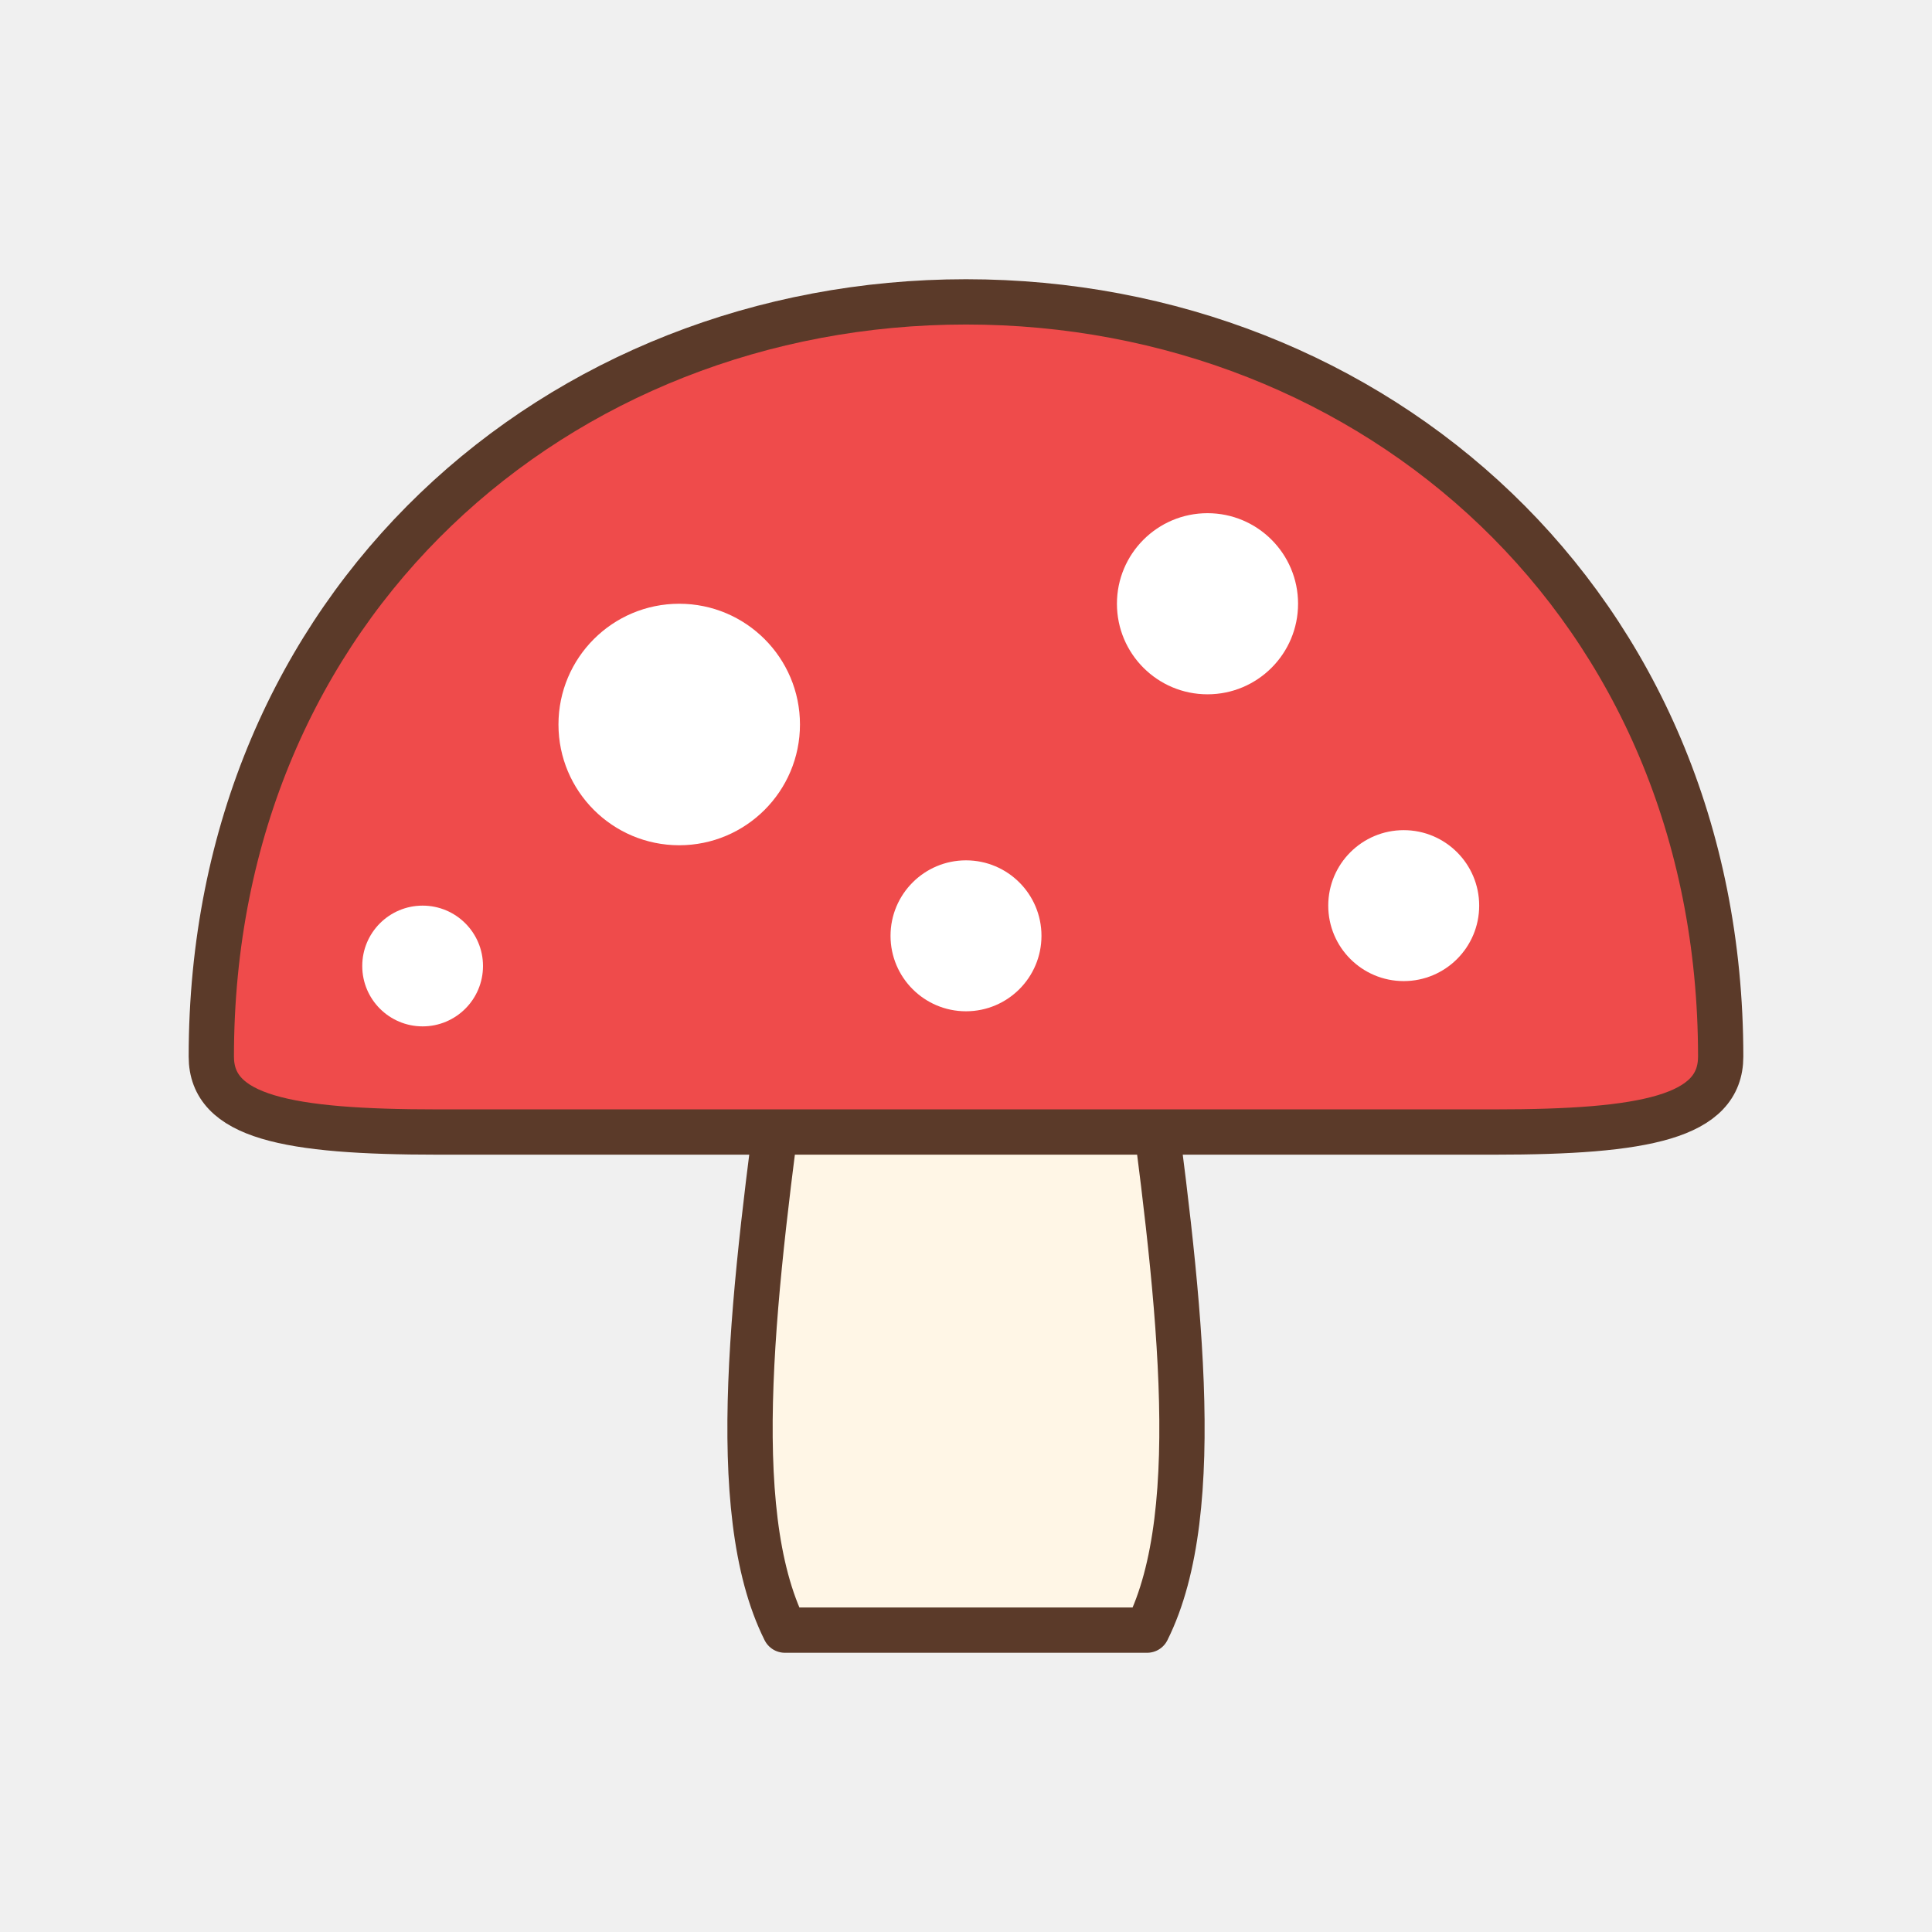
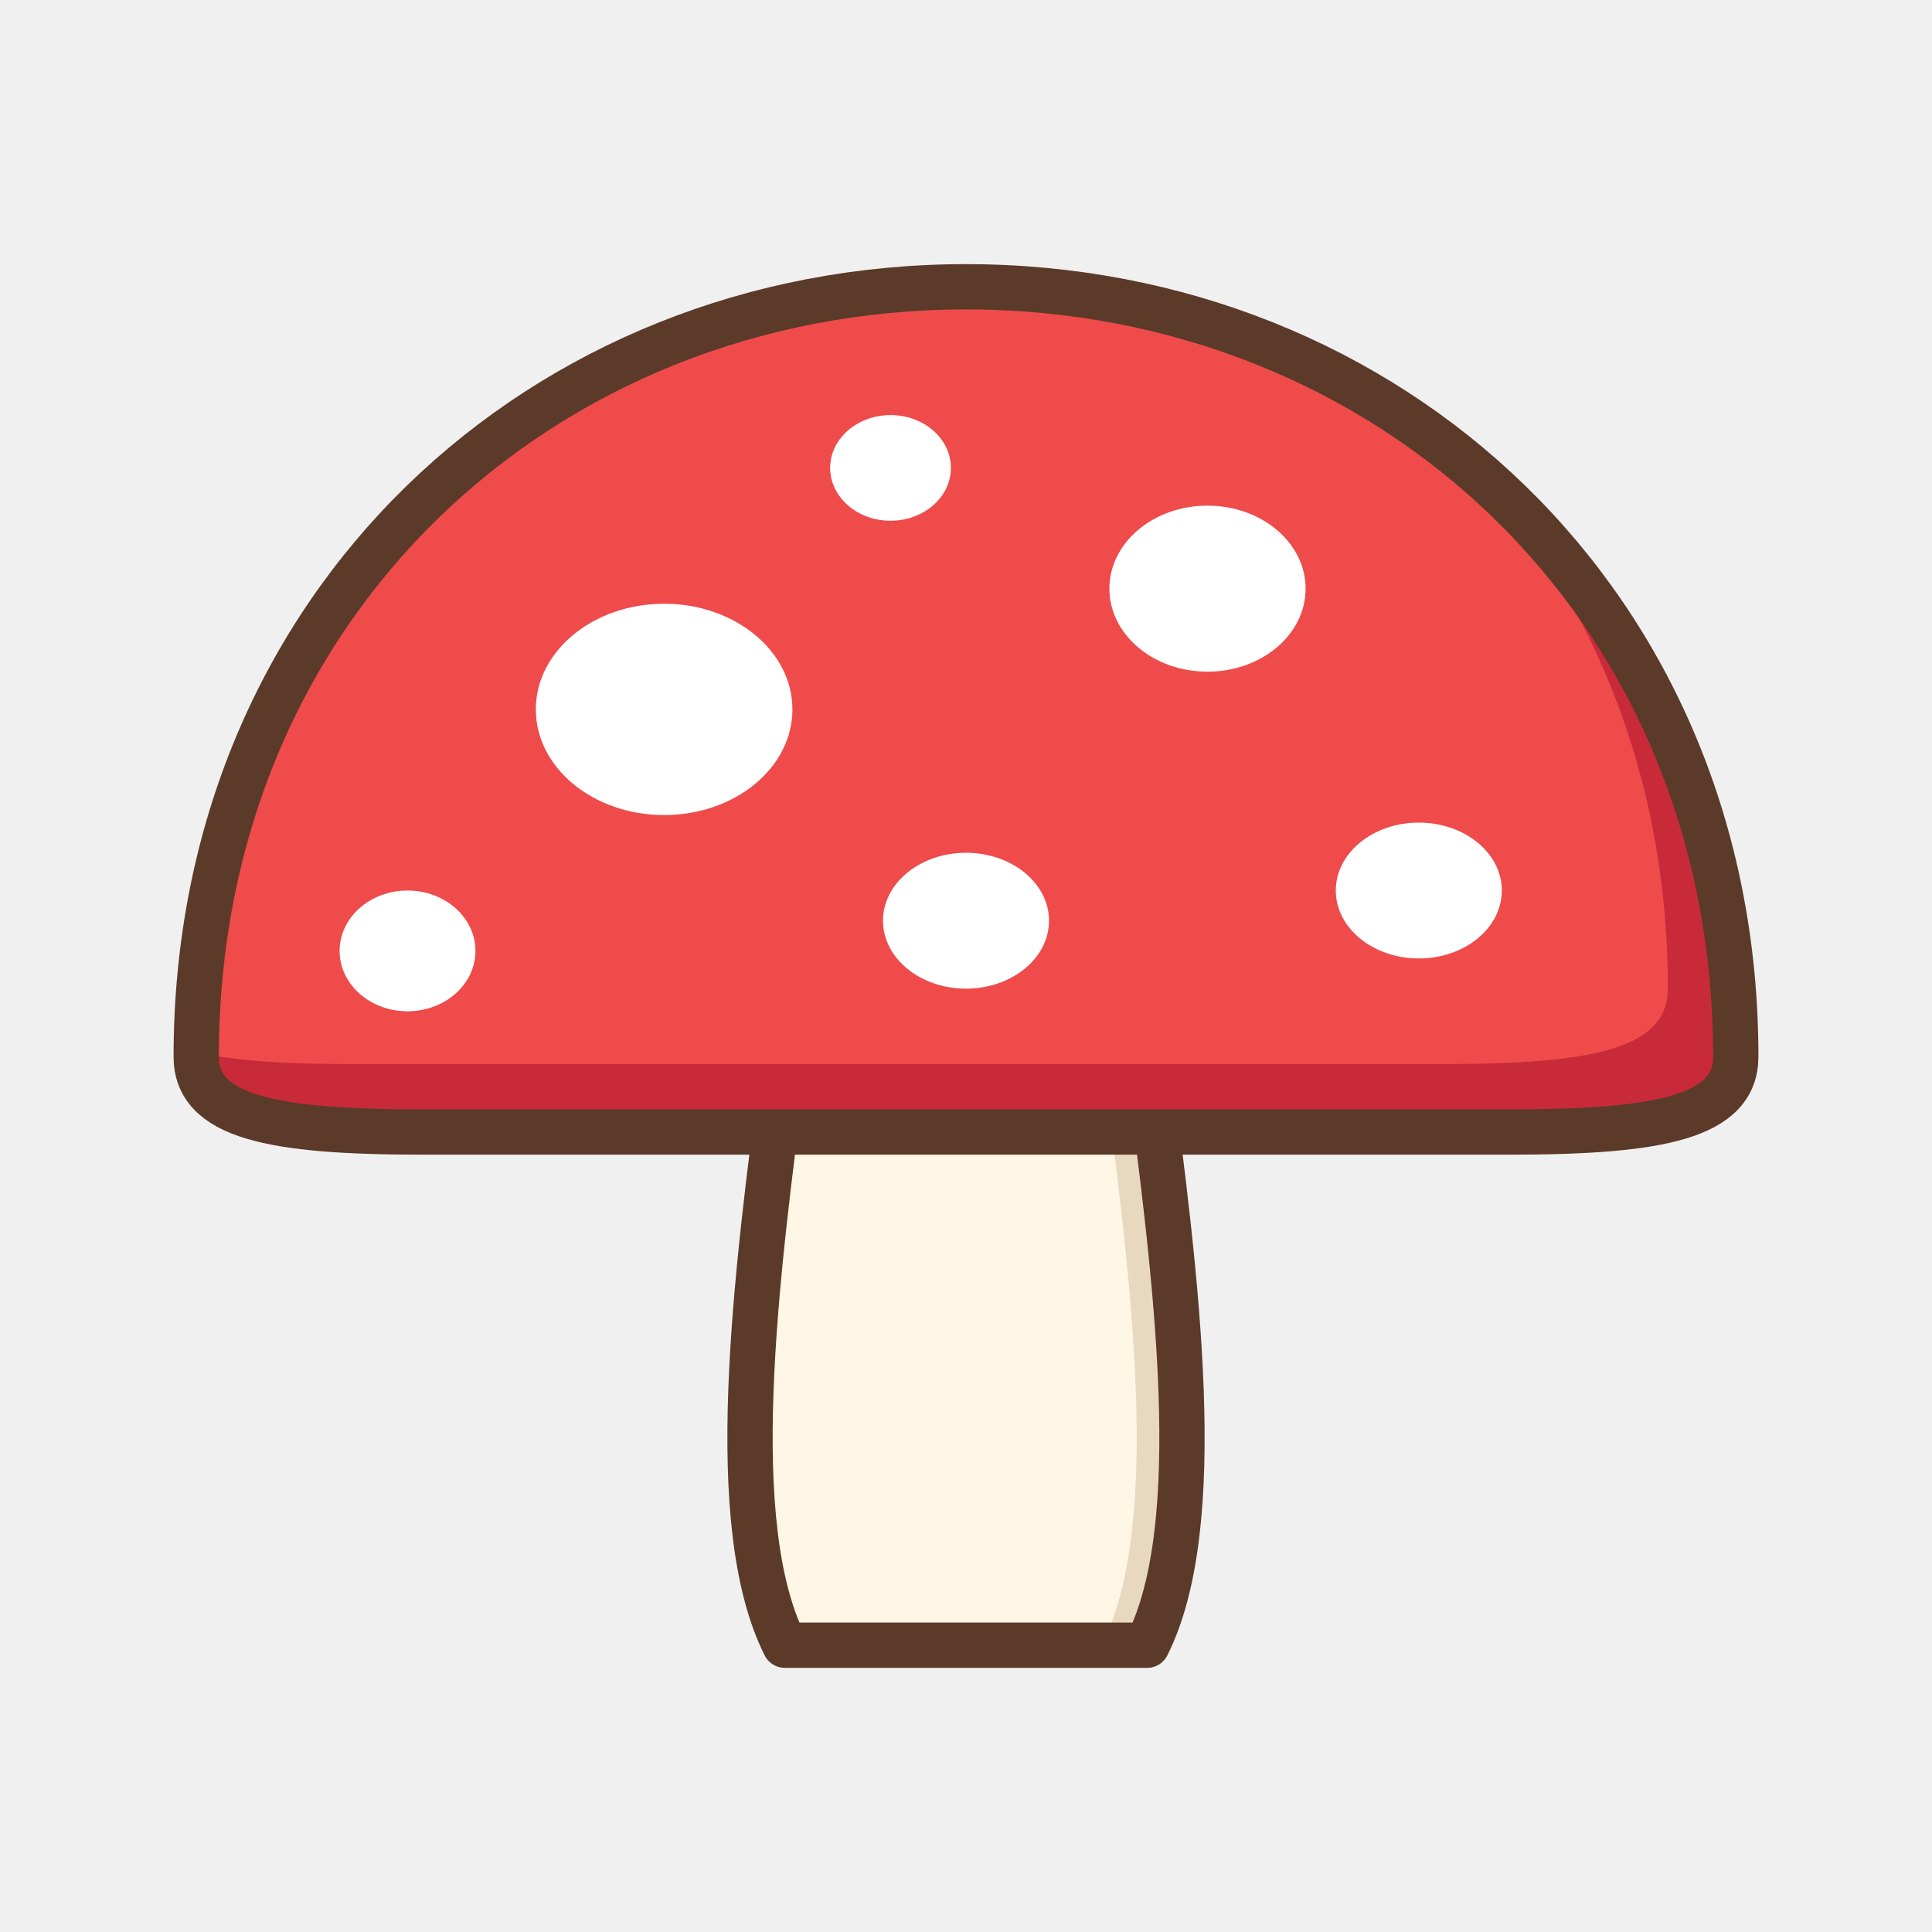
<svg xmlns="http://www.w3.org/2000/svg" viewBox="0 0 256 256">
  <g stroke="#5b3a29" stroke-width="6" stroke-linejoin="round" stroke-linecap="round">
-     <path d="M104 140c-4 30-8 60 0 76h48c8-16 4-46 0-76z" fill="#fff6e6" />
-     <path d="M28 140c0-60 46-100 100-100s100 40 100 100c0 8-10 10-30 10H58c-20 0-30-2-30-10z" fill="#ef4b4b" />
+     <defs>
+       <path id="s100" d="M104 140c-4 30-8 62 0 78h48c8-16 4-48 0-78z" />
+       <clipPath id="cs100">
+         <use href="#s100" />
+       </clipPath>
+     </defs>
+     <use href="#s100" fill="#e8d8c0" stroke="none" />
+     <g clip-path="url(#cs100)">
+       <use href="#s100" fill="#fff6e6" stroke="none" transform="translate(-6 0)" />
+     </g>
+     <use href="#s100" fill="none" />
+     <defs>
+       <path id="s101" d="M26 140c0-60 46-102 102-102s102 42 102 102c0 8-10 10-30 10H56c-20 0-30-2-30-10z" />
+       <clipPath id="cs101">
+         <use href="#s101" />
+       </clipPath>
+     </defs>
+     <use href="#s101" fill="#c82a3a" stroke="none" />
+     <g clip-path="url(#cs101)">
+       <use href="#s101" fill="#ef4b4b" stroke="none" transform="translate(-9 -9)" />
+     </g>
+     <use href="#s101" fill="none" />
  </g>
-   <circle cx="90" cy="96" r="16" fill="#fff" />
-   <circle cx="160" cy="80" r="12" fill="#fff" />
-   <circle cx="186" cy="120" r="10" fill="#fff" />
-   <circle cx="56" cy="128" r="8" fill="#fff" />
-   <circle cx="128" cy="124" r="10" fill="#fff" />
+   <ellipse cx="88" cy="94" rx="17" ry="14" fill="#fff" />
+   <ellipse cx="160" cy="78" rx="13" ry="11" fill="#fff" />
+   <ellipse cx="188" cy="118" rx="11" ry="9" fill="#fff" />
+   <ellipse cx="54" cy="126" rx="9" ry="8" fill="#fff" />
+   <ellipse cx="128" cy="122" rx="11" ry="9" fill="#fff" />
+   <ellipse cx="118" cy="62" rx="8" ry="7" fill="#fff" />
</svg>
